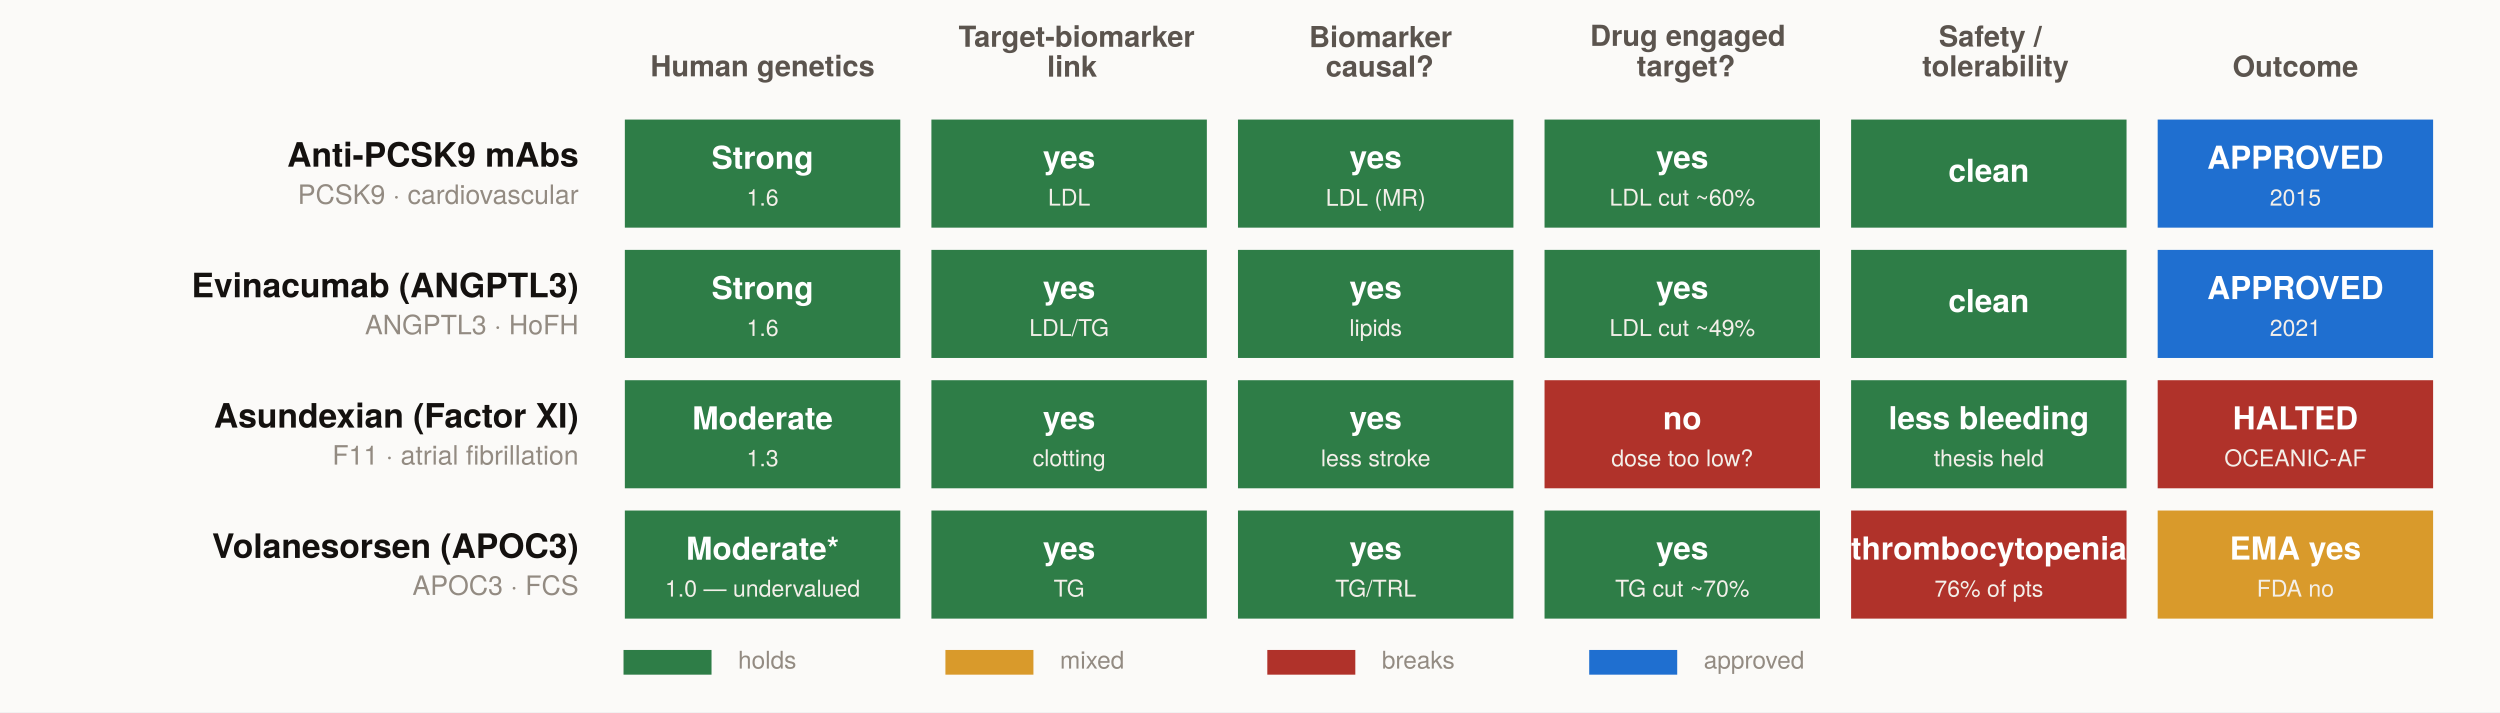
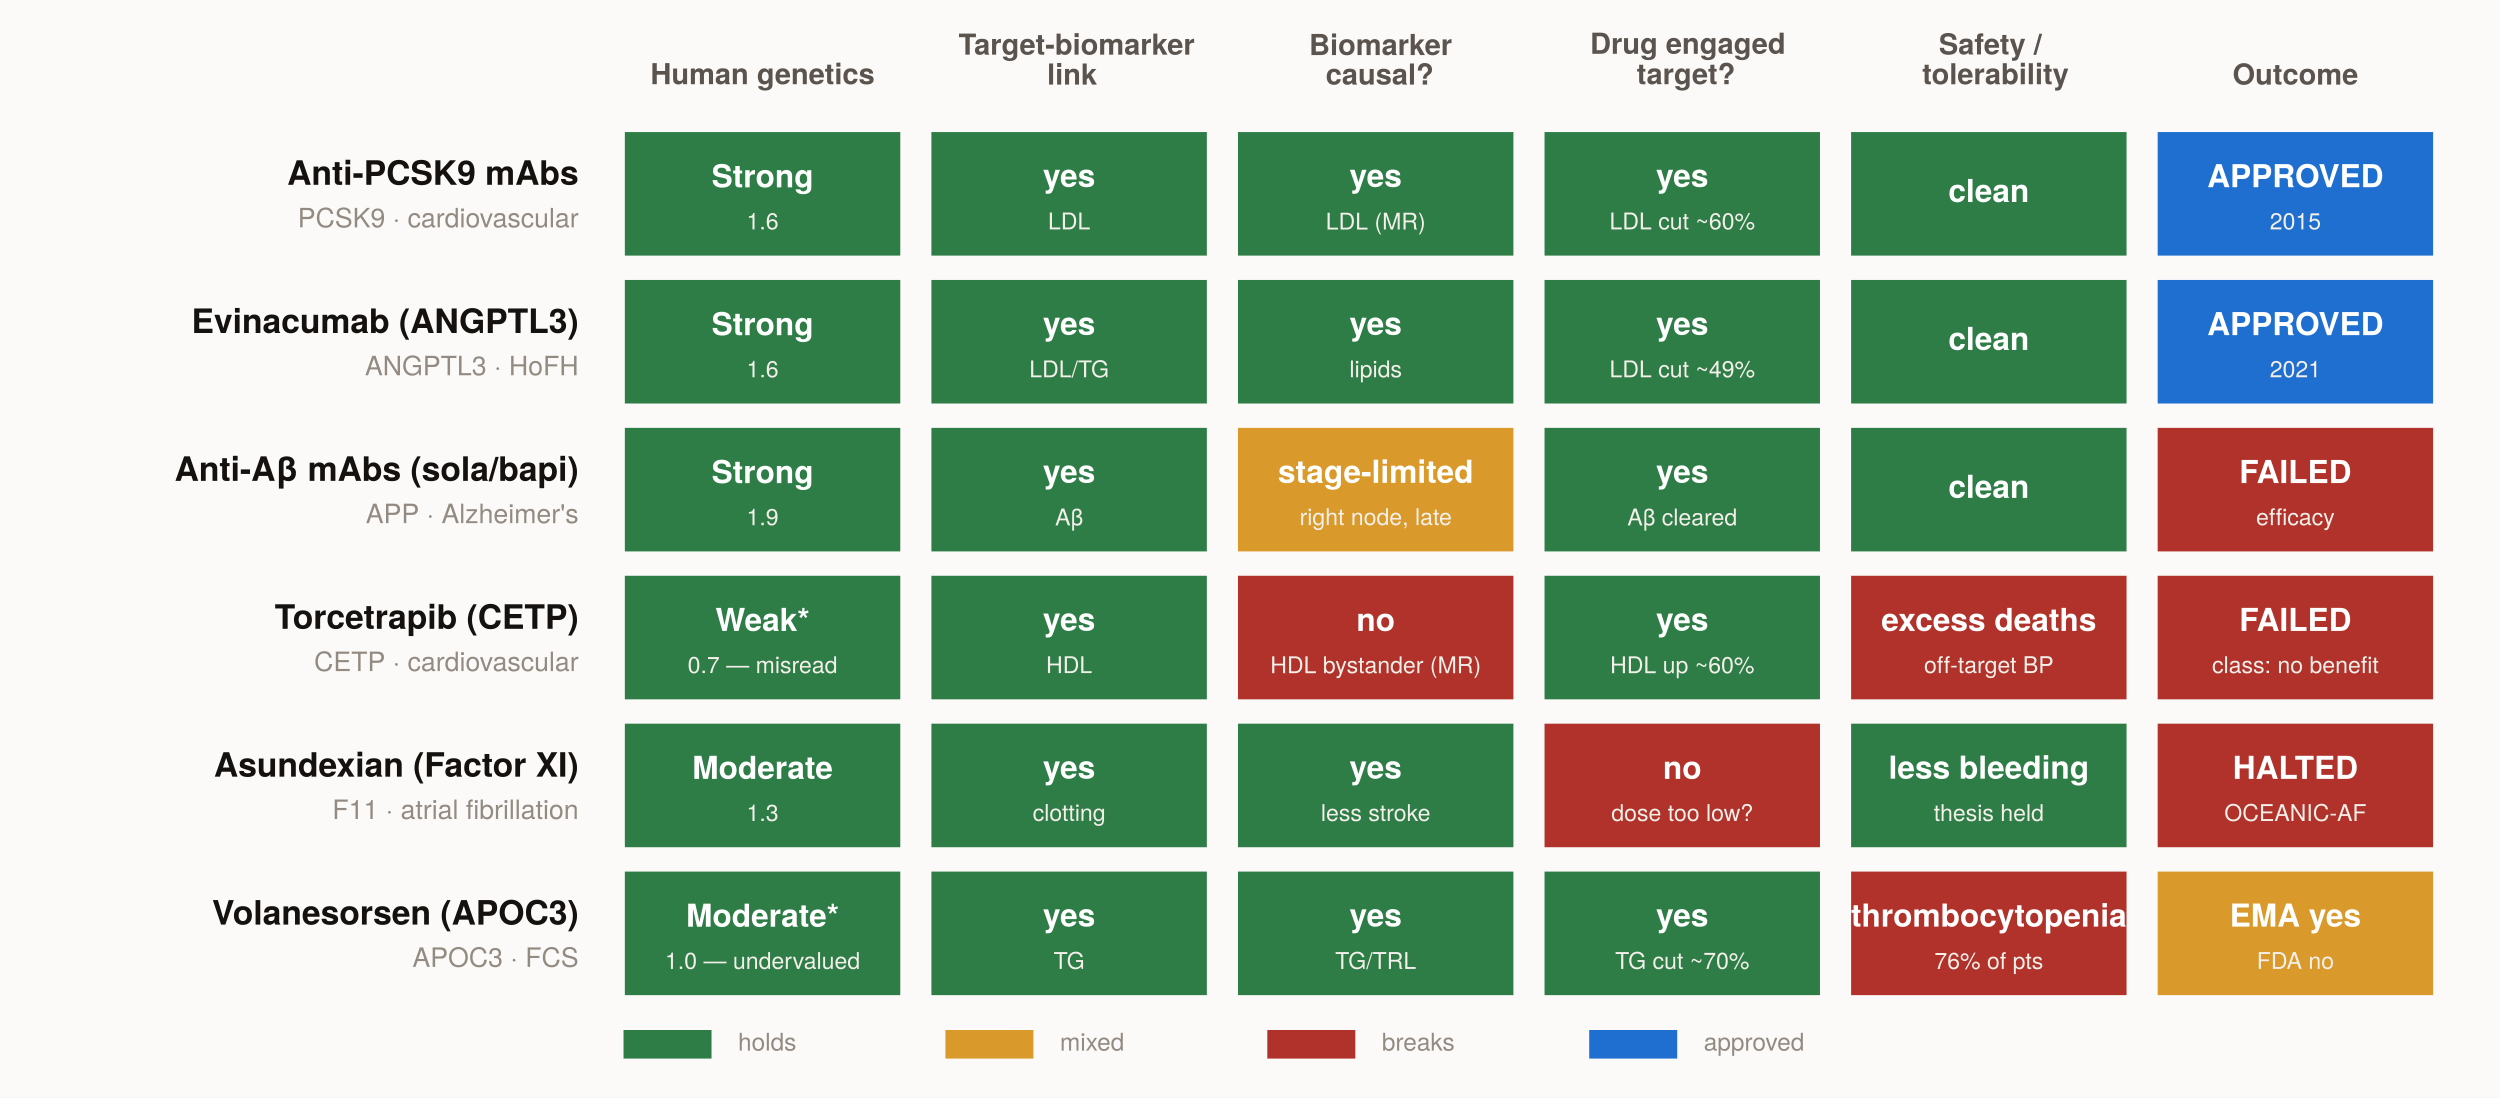
- <svg xmlns="http://www.w3.org/2000/svg" width="758.304pt" height="216pt" viewBox="0 0 758.304 216" version="1.1">
+ <svg xmlns="http://www.w3.org/2000/svg" width="758.304pt" height="332.928pt" viewBox="0 0 758.304 332.928" version="1.1">
  <defs>
    <style type="text/css">*{stroke-linejoin: round; stroke-linecap: butt}</style>
  </defs>
  <g id="figure_1">
    <g id="patch_1">
-       <path d="M 0 216  L 758.304 216  L 758.304 0  L 0 0  z " style="fill: #fbfaf8" />
+       <path d="M 0 332.928  L 758.304 332.928  L 758.304 0  L 0 0  z " style="fill: #fbfaf8" />
    </g>
    <g id="axes_1">
      <g id="patch_2">
-         <path d="M 188.527 205.242  L 216.423 205.242  L 216.423 196.546  L 188.527 196.546  z " clip-path="url(#p6619fcd675)" style="fill: #2e7d47; stroke: #fbfaf8; stroke-width: 1.2; stroke-linejoin: miter" />
+         <path d="M 188.527 321.69  L 216.423 321.69  L 216.423 311.82  L 188.527 311.82  z " clip-path="url(#p37c29318fe)" style="fill: #2e7d47; stroke: #fbfaf8; stroke-width: 1.2; stroke-linejoin: miter" />
      </g>
      <g id="patch_3">
-         <path d="M 286.164 205.242  L 314.06 205.242  L 314.06 196.546  L 286.164 196.546  z " clip-path="url(#p6619fcd675)" style="fill: #d99a2b; stroke: #fbfaf8; stroke-width: 1.2; stroke-linejoin: miter" />
+         <path d="M 286.164 321.69  L 314.06 321.69  L 314.06 311.82  L 286.164 311.82  z " clip-path="url(#p37c29318fe)" style="fill: #d99a2b; stroke: #fbfaf8; stroke-width: 1.2; stroke-linejoin: miter" />
      </g>
      <g id="patch_4">
-         <path d="M 383.801 205.242  L 411.698 205.242  L 411.698 196.546  L 383.801 196.546  z " clip-path="url(#p6619fcd675)" style="fill: #b0322a; stroke: #fbfaf8; stroke-width: 1.2; stroke-linejoin: miter" />
+         <path d="M 383.801 321.69  L 411.698 321.69  L 411.698 311.82  L 383.801 311.82  z " clip-path="url(#p37c29318fe)" style="fill: #b0322a; stroke: #fbfaf8; stroke-width: 1.2; stroke-linejoin: miter" />
      </g>
      <g id="patch_5">
-         <path d="M 481.439 205.242  L 509.335 205.242  L 509.335 196.546  L 481.439 196.546  z " clip-path="url(#p6619fcd675)" style="fill: #1f6fd0; stroke: #fbfaf8; stroke-width: 1.2; stroke-linejoin: miter" />
+         <path d="M 481.439 321.69  L 509.335 321.69  L 509.335 311.82  L 481.439 311.82  z " clip-path="url(#p37c29318fe)" style="fill: #1f6fd0; stroke: #fbfaf8; stroke-width: 1.2; stroke-linejoin: miter" />
      </g>
      <g id="patch_6">
-         <path d="M 188.527 70.052  L 274.076 70.052  L 274.076 35.266  L 188.527 35.266  z " clip-path="url(#p6619fcd675)" style="fill: #2e7d47; stroke: #fbfaf8; stroke-width: 2; stroke-linejoin: miter" />
+         <path d="M 188.527 78.532  L 274.076 78.532  L 274.076 39.053  L 188.527 39.053  z " clip-path="url(#p37c29318fe)" style="fill: #2e7d47; stroke: #fbfaf8; stroke-width: 2; stroke-linejoin: miter" />
      </g>
      <g id="patch_7">
-         <path d="M 281.515 70.052  L 367.064 70.052  L 367.064 35.266  L 281.515 35.266  z " clip-path="url(#p6619fcd675)" style="fill: #2e7d47; stroke: #fbfaf8; stroke-width: 2; stroke-linejoin: miter" />
+         <path d="M 281.515 78.532  L 367.064 78.532  L 367.064 39.053  L 281.515 39.053  z " clip-path="url(#p37c29318fe)" style="fill: #2e7d47; stroke: #fbfaf8; stroke-width: 2; stroke-linejoin: miter" />
      </g>
      <g id="patch_8">
-         <path d="M 374.503 70.052  L 460.052 70.052  L 460.052 35.266  L 374.503 35.266  z " clip-path="url(#p6619fcd675)" style="fill: #2e7d47; stroke: #fbfaf8; stroke-width: 2; stroke-linejoin: miter" />
+         <path d="M 374.503 78.532  L 460.052 78.532  L 460.052 39.053  L 374.503 39.053  z " clip-path="url(#p37c29318fe)" style="fill: #2e7d47; stroke: #fbfaf8; stroke-width: 2; stroke-linejoin: miter" />
      </g>
      <g id="patch_9">
-         <path d="M 467.491 70.052  L 553.04 70.052  L 553.04 35.266  L 467.491 35.266  z " clip-path="url(#p6619fcd675)" style="fill: #2e7d47; stroke: #fbfaf8; stroke-width: 2; stroke-linejoin: miter" />
+         <path d="M 467.491 78.532  L 553.04 78.532  L 553.04 39.053  L 467.491 39.053  z " clip-path="url(#p37c29318fe)" style="fill: #2e7d47; stroke: #fbfaf8; stroke-width: 2; stroke-linejoin: miter" />
      </g>
      <g id="patch_10">
-         <path d="M 560.479 70.052  L 646.028 70.052  L 646.028 35.266  L 560.479 35.266  z " clip-path="url(#p6619fcd675)" style="fill: #2e7d47; stroke: #fbfaf8; stroke-width: 2; stroke-linejoin: miter" />
+         <path d="M 560.479 78.532  L 646.028 78.532  L 646.028 39.053  L 560.479 39.053  z " clip-path="url(#p37c29318fe)" style="fill: #2e7d47; stroke: #fbfaf8; stroke-width: 2; stroke-linejoin: miter" />
      </g>
      <g id="patch_11">
-         <path d="M 653.467 70.052  L 739.016 70.052  L 739.016 35.266  L 653.467 35.266  z " clip-path="url(#p6619fcd675)" style="fill: #1f6fd0; stroke: #fbfaf8; stroke-width: 2; stroke-linejoin: miter" />
+         <path d="M 653.467 78.532  L 739.016 78.532  L 739.016 39.053  L 653.467 39.053  z " clip-path="url(#p37c29318fe)" style="fill: #1f6fd0; stroke: #fbfaf8; stroke-width: 2; stroke-linejoin: miter" />
      </g>
      <g id="patch_12">
-         <path d="M 188.527 109.581  L 274.076 109.581  L 274.076 74.795  L 188.527 74.795  z " clip-path="url(#p6619fcd675)" style="fill: #2e7d47; stroke: #fbfaf8; stroke-width: 2; stroke-linejoin: miter" />
+         <path d="M 188.527 123.395  L 274.076 123.395  L 274.076 83.916  L 188.527 83.916  z " clip-path="url(#p37c29318fe)" style="fill: #2e7d47; stroke: #fbfaf8; stroke-width: 2; stroke-linejoin: miter" />
      </g>
      <g id="patch_13">
-         <path d="M 281.515 109.581  L 367.064 109.581  L 367.064 74.795  L 281.515 74.795  z " clip-path="url(#p6619fcd675)" style="fill: #2e7d47; stroke: #fbfaf8; stroke-width: 2; stroke-linejoin: miter" />
+         <path d="M 281.515 123.395  L 367.064 123.395  L 367.064 83.916  L 281.515 83.916  z " clip-path="url(#p37c29318fe)" style="fill: #2e7d47; stroke: #fbfaf8; stroke-width: 2; stroke-linejoin: miter" />
      </g>
      <g id="patch_14">
-         <path d="M 374.503 109.581  L 460.052 109.581  L 460.052 74.795  L 374.503 74.795  z " clip-path="url(#p6619fcd675)" style="fill: #2e7d47; stroke: #fbfaf8; stroke-width: 2; stroke-linejoin: miter" />
+         <path d="M 374.503 123.395  L 460.052 123.395  L 460.052 83.916  L 374.503 83.916  z " clip-path="url(#p37c29318fe)" style="fill: #2e7d47; stroke: #fbfaf8; stroke-width: 2; stroke-linejoin: miter" />
      </g>
      <g id="patch_15">
-         <path d="M 467.491 109.581  L 553.04 109.581  L 553.04 74.795  L 467.491 74.795  z " clip-path="url(#p6619fcd675)" style="fill: #2e7d47; stroke: #fbfaf8; stroke-width: 2; stroke-linejoin: miter" />
+         <path d="M 467.491 123.395  L 553.04 123.395  L 553.04 83.916  L 467.491 83.916  z " clip-path="url(#p37c29318fe)" style="fill: #2e7d47; stroke: #fbfaf8; stroke-width: 2; stroke-linejoin: miter" />
      </g>
      <g id="patch_16">
-         <path d="M 560.479 109.581  L 646.028 109.581  L 646.028 74.795  L 560.479 74.795  z " clip-path="url(#p6619fcd675)" style="fill: #2e7d47; stroke: #fbfaf8; stroke-width: 2; stroke-linejoin: miter" />
+         <path d="M 560.479 123.395  L 646.028 123.395  L 646.028 83.916  L 560.479 83.916  z " clip-path="url(#p37c29318fe)" style="fill: #2e7d47; stroke: #fbfaf8; stroke-width: 2; stroke-linejoin: miter" />
      </g>
      <g id="patch_17">
-         <path d="M 653.467 109.581  L 739.016 109.581  L 739.016 74.795  L 653.467 74.795  z " clip-path="url(#p6619fcd675)" style="fill: #1f6fd0; stroke: #fbfaf8; stroke-width: 2; stroke-linejoin: miter" />
+         <path d="M 653.467 123.395  L 739.016 123.395  L 739.016 83.916  L 653.467 83.916  z " clip-path="url(#p37c29318fe)" style="fill: #1f6fd0; stroke: #fbfaf8; stroke-width: 2; stroke-linejoin: miter" />
      </g>
      <g id="patch_18">
-         <path d="M 188.527 149.111  L 274.076 149.111  L 274.076 114.325  L 188.527 114.325  z " clip-path="url(#p6619fcd675)" style="fill: #2e7d47; stroke: #fbfaf8; stroke-width: 2; stroke-linejoin: miter" />
+         <path d="M 188.527 168.259  L 274.076 168.259  L 274.076 128.779  L 188.527 128.779  z " clip-path="url(#p37c29318fe)" style="fill: #2e7d47; stroke: #fbfaf8; stroke-width: 2; stroke-linejoin: miter" />
      </g>
      <g id="patch_19">
-         <path d="M 281.515 149.111  L 367.064 149.111  L 367.064 114.325  L 281.515 114.325  z " clip-path="url(#p6619fcd675)" style="fill: #2e7d47; stroke: #fbfaf8; stroke-width: 2; stroke-linejoin: miter" />
+         <path d="M 281.515 168.259  L 367.064 168.259  L 367.064 128.779  L 281.515 128.779  z " clip-path="url(#p37c29318fe)" style="fill: #2e7d47; stroke: #fbfaf8; stroke-width: 2; stroke-linejoin: miter" />
      </g>
      <g id="patch_20">
-         <path d="M 374.503 149.111  L 460.052 149.111  L 460.052 114.325  L 374.503 114.325  z " clip-path="url(#p6619fcd675)" style="fill: #2e7d47; stroke: #fbfaf8; stroke-width: 2; stroke-linejoin: miter" />
+         <path d="M 374.503 168.259  L 460.052 168.259  L 460.052 128.779  L 374.503 128.779  z " clip-path="url(#p37c29318fe)" style="fill: #d99a2b; stroke: #fbfaf8; stroke-width: 2; stroke-linejoin: miter" />
      </g>
      <g id="patch_21">
-         <path d="M 467.491 149.111  L 553.04 149.111  L 553.04 114.325  L 467.491 114.325  z " clip-path="url(#p6619fcd675)" style="fill: #b0322a; stroke: #fbfaf8; stroke-width: 2; stroke-linejoin: miter" />
+         <path d="M 467.491 168.259  L 553.04 168.259  L 553.04 128.779  L 467.491 128.779  z " clip-path="url(#p37c29318fe)" style="fill: #2e7d47; stroke: #fbfaf8; stroke-width: 2; stroke-linejoin: miter" />
      </g>
      <g id="patch_22">
-         <path d="M 560.479 149.111  L 646.028 149.111  L 646.028 114.325  L 560.479 114.325  z " clip-path="url(#p6619fcd675)" style="fill: #2e7d47; stroke: #fbfaf8; stroke-width: 2; stroke-linejoin: miter" />
+         <path d="M 560.479 168.259  L 646.028 168.259  L 646.028 128.779  L 560.479 128.779  z " clip-path="url(#p37c29318fe)" style="fill: #2e7d47; stroke: #fbfaf8; stroke-width: 2; stroke-linejoin: miter" />
      </g>
      <g id="patch_23">
-         <path d="M 653.467 149.111  L 739.016 149.111  L 739.016 114.325  L 653.467 114.325  z " clip-path="url(#p6619fcd675)" style="fill: #b0322a; stroke: #fbfaf8; stroke-width: 2; stroke-linejoin: miter" />
+         <path d="M 653.467 168.259  L 739.016 168.259  L 739.016 128.779  L 653.467 128.779  z " clip-path="url(#p37c29318fe)" style="fill: #b0322a; stroke: #fbfaf8; stroke-width: 2; stroke-linejoin: miter" />
      </g>
      <g id="patch_24">
-         <path d="M 188.527 188.64  L 274.076 188.64  L 274.076 153.854  L 188.527 153.854  z " clip-path="url(#p6619fcd675)" style="fill: #2e7d47; stroke: #fbfaf8; stroke-width: 2; stroke-linejoin: miter" />
+         <path d="M 188.527 213.122  L 274.076 213.122  L 274.076 173.642  L 188.527 173.642  z " clip-path="url(#p37c29318fe)" style="fill: #2e7d47; stroke: #fbfaf8; stroke-width: 2; stroke-linejoin: miter" />
      </g>
      <g id="patch_25">
-         <path d="M 281.515 188.64  L 367.064 188.64  L 367.064 153.854  L 281.515 153.854  z " clip-path="url(#p6619fcd675)" style="fill: #2e7d47; stroke: #fbfaf8; stroke-width: 2; stroke-linejoin: miter" />
+         <path d="M 281.515 213.122  L 367.064 213.122  L 367.064 173.642  L 281.515 173.642  z " clip-path="url(#p37c29318fe)" style="fill: #2e7d47; stroke: #fbfaf8; stroke-width: 2; stroke-linejoin: miter" />
      </g>
      <g id="patch_26">
-         <path d="M 374.503 188.64  L 460.052 188.64  L 460.052 153.854  L 374.503 153.854  z " clip-path="url(#p6619fcd675)" style="fill: #2e7d47; stroke: #fbfaf8; stroke-width: 2; stroke-linejoin: miter" />
+         <path d="M 374.503 213.122  L 460.052 213.122  L 460.052 173.642  L 374.503 173.642  z " clip-path="url(#p37c29318fe)" style="fill: #b0322a; stroke: #fbfaf8; stroke-width: 2; stroke-linejoin: miter" />
      </g>
      <g id="patch_27">
-         <path d="M 467.491 188.64  L 553.04 188.64  L 553.04 153.854  L 467.491 153.854  z " clip-path="url(#p6619fcd675)" style="fill: #2e7d47; stroke: #fbfaf8; stroke-width: 2; stroke-linejoin: miter" />
+         <path d="M 467.491 213.122  L 553.04 213.122  L 553.04 173.642  L 467.491 173.642  z " clip-path="url(#p37c29318fe)" style="fill: #2e7d47; stroke: #fbfaf8; stroke-width: 2; stroke-linejoin: miter" />
      </g>
      <g id="patch_28">
-         <path d="M 560.479 188.64  L 646.028 188.64  L 646.028 153.854  L 560.479 153.854  z " clip-path="url(#p6619fcd675)" style="fill: #b0322a; stroke: #fbfaf8; stroke-width: 2; stroke-linejoin: miter" />
+         <path d="M 560.479 213.122  L 646.028 213.122  L 646.028 173.642  L 560.479 173.642  z " clip-path="url(#p37c29318fe)" style="fill: #b0322a; stroke: #fbfaf8; stroke-width: 2; stroke-linejoin: miter" />
      </g>
      <g id="patch_29">
-         <path d="M 653.467 188.64  L 739.016 188.64  L 739.016 153.854  L 653.467 153.854  z " clip-path="url(#p6619fcd675)" style="fill: #d99a2b; stroke: #fbfaf8; stroke-width: 2; stroke-linejoin: miter" />
+         <path d="M 653.467 213.122  L 739.016 213.122  L 739.016 173.642  L 653.467 173.642  z " clip-path="url(#p37c29318fe)" style="fill: #b0322a; stroke: #fbfaf8; stroke-width: 2; stroke-linejoin: miter" />
+       </g>
+       <g id="patch_30">
+         <path d="M 188.527 257.985  L 274.076 257.985  L 274.076 218.505  L 188.527 218.505  z " clip-path="url(#p37c29318fe)" style="fill: #2e7d47; stroke: #fbfaf8; stroke-width: 2; stroke-linejoin: miter" />
+       </g>
+       <g id="patch_31">
+         <path d="M 281.515 257.985  L 367.064 257.985  L 367.064 218.505  L 281.515 218.505  z " clip-path="url(#p37c29318fe)" style="fill: #2e7d47; stroke: #fbfaf8; stroke-width: 2; stroke-linejoin: miter" />
+       </g>
+       <g id="patch_32">
+         <path d="M 374.503 257.985  L 460.052 257.985  L 460.052 218.505  L 374.503 218.505  z " clip-path="url(#p37c29318fe)" style="fill: #2e7d47; stroke: #fbfaf8; stroke-width: 2; stroke-linejoin: miter" />
+       </g>
+       <g id="patch_33">
+         <path d="M 467.491 257.985  L 553.04 257.985  L 553.04 218.505  L 467.491 218.505  z " clip-path="url(#p37c29318fe)" style="fill: #b0322a; stroke: #fbfaf8; stroke-width: 2; stroke-linejoin: miter" />
+       </g>
+       <g id="patch_34">
+         <path d="M 560.479 257.985  L 646.028 257.985  L 646.028 218.505  L 560.479 218.505  z " clip-path="url(#p37c29318fe)" style="fill: #2e7d47; stroke: #fbfaf8; stroke-width: 2; stroke-linejoin: miter" />
+       </g>
+       <g id="patch_35">
+         <path d="M 653.467 257.985  L 739.016 257.985  L 739.016 218.505  L 653.467 218.505  z " clip-path="url(#p37c29318fe)" style="fill: #b0322a; stroke: #fbfaf8; stroke-width: 2; stroke-linejoin: miter" />
+       </g>
+       <g id="patch_36">
+         <path d="M 188.527 302.848  L 274.076 302.848  L 274.076 263.368  L 188.527 263.368  z " clip-path="url(#p37c29318fe)" style="fill: #2e7d47; stroke: #fbfaf8; stroke-width: 2; stroke-linejoin: miter" />
+       </g>
+       <g id="patch_37">
+         <path d="M 281.515 302.848  L 367.064 302.848  L 367.064 263.368  L 281.515 263.368  z " clip-path="url(#p37c29318fe)" style="fill: #2e7d47; stroke: #fbfaf8; stroke-width: 2; stroke-linejoin: miter" />
+       </g>
+       <g id="patch_38">
+         <path d="M 374.503 302.848  L 460.052 302.848  L 460.052 263.368  L 374.503 263.368  z " clip-path="url(#p37c29318fe)" style="fill: #2e7d47; stroke: #fbfaf8; stroke-width: 2; stroke-linejoin: miter" />
+       </g>
+       <g id="patch_39">
+         <path d="M 467.491 302.848  L 553.04 302.848  L 553.04 263.368  L 467.491 263.368  z " clip-path="url(#p37c29318fe)" style="fill: #2e7d47; stroke: #fbfaf8; stroke-width: 2; stroke-linejoin: miter" />
+       </g>
+       <g id="patch_40">
+         <path d="M 560.479 302.848  L 646.028 302.848  L 646.028 263.368  L 560.479 263.368  z " clip-path="url(#p37c29318fe)" style="fill: #b0322a; stroke: #fbfaf8; stroke-width: 2; stroke-linejoin: miter" />
+       </g>
+       <g id="patch_41">
+         <path d="M 653.467 302.848  L 739.016 302.848  L 739.016 263.368  L 653.467 263.368  z " clip-path="url(#p37c29318fe)" style="fill: #d99a2b; stroke: #fbfaf8; stroke-width: 2; stroke-linejoin: miter" />
      </g>
      <g id="text_1">
-         <text style="font-weight: 700; font-size: 9.6px; font-family: 'Helvetica Neue'; text-anchor: middle; fill: #ffffff" x="231.301" y="51.211" transform="rotate(-0 231.3011 51.21088)">Strong</text>
+         <text style="font-weight: 700; font-size: 9.6px; font-family: 'Helvetica Neue'; text-anchor: middle; fill: #ffffff" x="231.301" y="56.811" transform="rotate(-0 231.3011 56.81125)">Strong</text>
      </g>
      <g id="text_2">
-         <text style="font-size: 7px; font-family: 'Helvetica Neue'; text-anchor: middle; fill: #f3efe9" x="231.301" y="62.374" transform="rotate(-0 231.3011 62.37432)">1.6</text>
+         <text style="font-size: 7px; font-family: 'Helvetica Neue'; text-anchor: middle; fill: #f3efe9" x="231.301" y="69.575" transform="rotate(-0 231.3011 69.57479)">1.6</text>
      </g>
      <g id="text_3">
-         <text style="font-weight: 700; font-size: 9.6px; font-family: 'Helvetica Neue'; text-anchor: middle; fill: #ffffff" x="324.289" y="51.092" transform="rotate(-0 324.2891 51.09163)">yes</text>
+         <text style="font-weight: 700; font-size: 9.6px; font-family: 'Helvetica Neue'; text-anchor: middle; fill: #ffffff" x="324.289" y="56.692" transform="rotate(-0 324.2891 56.692)">yes</text>
      </g>
      <g id="text_4">
-         <text style="font-size: 7px; font-family: 'Helvetica Neue'; text-anchor: middle; fill: #f3efe9" x="324.289" y="62.374" transform="rotate(-0 324.2891 62.37432)">LDL</text>
+         <text style="font-size: 7px; font-family: 'Helvetica Neue'; text-anchor: middle; fill: #f3efe9" x="324.289" y="69.575" transform="rotate(-0 324.2891 69.57479)">LDL</text>
      </g>
      <g id="text_5">
-         <text style="font-weight: 700; font-size: 9.6px; font-family: 'Helvetica Neue'; text-anchor: middle; fill: #ffffff" x="417.277" y="51.092" transform="rotate(-0 417.2771 51.09163)">yes</text>
+         <text style="font-weight: 700; font-size: 9.6px; font-family: 'Helvetica Neue'; text-anchor: middle; fill: #ffffff" x="417.277" y="56.692" transform="rotate(-0 417.2771 56.692)">yes</text>
      </g>
      <g id="text_6">
-         <text style="font-size: 7px; font-family: 'Helvetica Neue'; text-anchor: middle; fill: #f3efe9" x="417.277" y="62.433" transform="rotate(-0 417.2771 62.43338)">LDL (MR)</text>
+         <text style="font-size: 7px; font-family: 'Helvetica Neue'; text-anchor: middle; fill: #f3efe9" x="417.277" y="69.634" transform="rotate(-0 417.2771 69.63385)">LDL (MR)</text>
      </g>
      <g id="text_7">
-         <text style="font-weight: 700; font-size: 9.6px; font-family: 'Helvetica Neue'; text-anchor: middle; fill: #ffffff" x="510.265" y="51.092" transform="rotate(-0 510.2651 51.09163)">yes</text>
+         <text style="font-weight: 700; font-size: 9.6px; font-family: 'Helvetica Neue'; text-anchor: middle; fill: #ffffff" x="510.265" y="56.692" transform="rotate(-0 510.2651 56.692)">yes</text>
      </g>
      <g id="text_8">
-         <text style="font-size: 7px; font-family: 'Helvetica Neue'; text-anchor: middle; fill: #f3efe9" x="510.265" y="62.374" transform="rotate(-0 510.2651 62.37432)">LDL cut ~60%</text>
+         <text style="font-size: 7px; font-family: 'Helvetica Neue'; text-anchor: middle; fill: #f3efe9" x="510.265" y="69.575" transform="rotate(-0 510.2651 69.57479)">LDL cut ~60%</text>
      </g>
      <g id="text_9">
-         <text style="font-weight: 700; font-size: 9.6px; font-family: 'Helvetica Neue'; text-anchor: middle; fill: #ffffff" x="603.253" y="55.141" transform="rotate(-0 603.2531 55.14057)">clean</text>
+         <text style="font-weight: 700; font-size: 9.6px; font-family: 'Helvetica Neue'; text-anchor: middle; fill: #ffffff" x="603.253" y="61.274" transform="rotate(-0 603.2531 61.27431)">clean</text>
      </g>
      <g id="text_10">
-         <text style="font-weight: 700; font-size: 9.6px; font-family: 'Helvetica Neue'; text-anchor: middle; fill: #ffffff" x="696.241" y="51.188" transform="rotate(-0 696.2411 51.18763)">APPROVED</text>
+         <text style="font-weight: 700; font-size: 9.6px; font-family: 'Helvetica Neue'; text-anchor: middle; fill: #ffffff" x="696.241" y="56.788" transform="rotate(-0 696.2411 56.788)">APPROVED</text>
      </g>
      <g id="text_11">
-         <text style="font-size: 7px; font-family: 'Helvetica Neue'; text-anchor: middle; fill: #f3efe9" x="696.241" y="62.374" transform="rotate(-0 696.2411 62.37432)">2015</text>
+         <text style="font-size: 7px; font-family: 'Helvetica Neue'; text-anchor: middle; fill: #f3efe9" x="696.241" y="69.575" transform="rotate(-0 696.2411 69.57479)">2015</text>
      </g>
      <g id="text_12">
-         <text style="font-weight: 700; font-size: 10.2px; font-family: 'Helvetica Neue'; text-anchor: end; fill: #14110f" x="175.508" y="50.552" transform="rotate(-0 175.5083 50.55215)">Anti-PCSK9 mAbs</text>
+         <text style="font-weight: 700; font-size: 10.2px; font-family: 'Helvetica Neue'; text-anchor: end; fill: #14110f" x="175.508" y="56.046" transform="rotate(-0 175.5083 56.04585)">Anti-PCSK9 mAbs</text>
      </g>
      <g id="text_13">
-         <text style="font-size: 8.1px; font-family: 'Helvetica Neue'; text-anchor: end; fill: #938b82" x="175.508" y="61.868" transform="rotate(-0 175.5083 61.86809)">PCSK9 · cardiovascular</text>
+         <text style="font-size: 8.1px; font-family: 'Helvetica Neue'; text-anchor: end; fill: #938b82" x="175.508" y="68.962" transform="rotate(-0 175.5083 68.9619)">PCSK9 · cardiovascular</text>
      </g>
      <g id="text_14">
-         <text style="font-weight: 700; font-size: 9.6px; font-family: 'Helvetica Neue'; text-anchor: middle; fill: #ffffff" x="231.301" y="90.74" transform="rotate(-0 231.3011 90.74029)">Strong</text>
+         <text style="font-weight: 700; font-size: 9.6px; font-family: 'Helvetica Neue'; text-anchor: middle; fill: #ffffff" x="231.301" y="101.674" transform="rotate(-0 231.3011 101.6744)">Strong</text>
      </g>
      <g id="text_15">
-         <text style="font-size: 7px; font-family: 'Helvetica Neue'; text-anchor: middle; fill: #f3efe9" x="231.301" y="101.904" transform="rotate(-0 231.3011 101.9037)">1.6</text>
+         <text style="font-size: 7px; font-family: 'Helvetica Neue'; text-anchor: middle; fill: #f3efe9" x="231.301" y="114.438" transform="rotate(-0 231.3011 114.4379)">1.6</text>
      </g>
      <g id="text_16">
-         <text style="font-weight: 700; font-size: 9.6px; font-family: 'Helvetica Neue'; text-anchor: middle; fill: #ffffff" x="324.289" y="90.621" transform="rotate(-0 324.2891 90.62104)">yes</text>
+         <text style="font-weight: 700; font-size: 9.6px; font-family: 'Helvetica Neue'; text-anchor: middle; fill: #ffffff" x="324.289" y="101.555" transform="rotate(-0 324.2891 101.5551)">yes</text>
      </g>
      <g id="text_17">
-         <text style="font-size: 7px; font-family: 'Helvetica Neue'; text-anchor: middle; fill: #f3efe9" x="324.289" y="101.904" transform="rotate(-0 324.2891 101.9037)">LDL/TG</text>
+         <text style="font-size: 7px; font-family: 'Helvetica Neue'; text-anchor: middle; fill: #f3efe9" x="324.289" y="114.438" transform="rotate(-0 324.2891 114.4379)">LDL/TG</text>
      </g>
      <g id="text_18">
-         <text style="font-weight: 700; font-size: 9.6px; font-family: 'Helvetica Neue'; text-anchor: middle; fill: #ffffff" x="417.277" y="90.621" transform="rotate(-0 417.2771 90.62104)">yes</text>
+         <text style="font-weight: 700; font-size: 9.6px; font-family: 'Helvetica Neue'; text-anchor: middle; fill: #ffffff" x="417.277" y="101.555" transform="rotate(-0 417.2771 101.5551)">yes</text>
      </g>
      <g id="text_19">
-         <text style="font-size: 7px; font-family: 'Helvetica Neue'; text-anchor: middle; fill: #f3efe9" x="417.277" y="101.904" transform="rotate(-0 417.2771 101.9037)">lipids</text>
+         <text style="font-size: 7px; font-family: 'Helvetica Neue'; text-anchor: middle; fill: #f3efe9" x="417.277" y="114.438" transform="rotate(-0 417.2771 114.4379)">lipids</text>
      </g>
      <g id="text_20">
-         <text style="font-weight: 700; font-size: 9.6px; font-family: 'Helvetica Neue'; text-anchor: middle; fill: #ffffff" x="510.265" y="90.621" transform="rotate(-0 510.2651 90.62104)">yes</text>
+         <text style="font-weight: 700; font-size: 9.6px; font-family: 'Helvetica Neue'; text-anchor: middle; fill: #ffffff" x="510.265" y="101.555" transform="rotate(-0 510.2651 101.5551)">yes</text>
      </g>
      <g id="text_21">
-         <text style="font-size: 7px; font-family: 'Helvetica Neue'; text-anchor: middle; fill: #f3efe9" x="510.265" y="101.904" transform="rotate(-0 510.2651 101.9037)">LDL cut ~49%</text>
+         <text style="font-size: 7px; font-family: 'Helvetica Neue'; text-anchor: middle; fill: #f3efe9" x="510.265" y="114.438" transform="rotate(-0 510.2651 114.4379)">LDL cut ~49%</text>
      </g>
      <g id="text_22">
-         <text style="font-weight: 700; font-size: 9.6px; font-family: 'Helvetica Neue'; text-anchor: middle; fill: #ffffff" x="603.253" y="94.67" transform="rotate(-0 603.2531 94.66998)">clean</text>
+         <text style="font-weight: 700; font-size: 9.6px; font-family: 'Helvetica Neue'; text-anchor: middle; fill: #ffffff" x="603.253" y="106.137" transform="rotate(-0 603.2531 106.1374)">clean</text>
      </g>
      <g id="text_23">
-         <text style="font-weight: 700; font-size: 9.6px; font-family: 'Helvetica Neue'; text-anchor: middle; fill: #ffffff" x="696.241" y="90.717" transform="rotate(-0 696.2411 90.71704)">APPROVED</text>
+         <text style="font-weight: 700; font-size: 9.6px; font-family: 'Helvetica Neue'; text-anchor: middle; fill: #ffffff" x="696.241" y="101.651" transform="rotate(-0 696.2411 101.6511)">APPROVED</text>
      </g>
      <g id="text_24">
-         <text style="font-size: 7px; font-family: 'Helvetica Neue'; text-anchor: middle; fill: #f3efe9" x="696.241" y="101.904" transform="rotate(-0 696.2411 101.9037)">2021</text>
+         <text style="font-size: 7px; font-family: 'Helvetica Neue'; text-anchor: middle; fill: #f3efe9" x="696.241" y="114.438" transform="rotate(-0 696.2411 114.4379)">2021</text>
      </g>
      <g id="text_25">
-         <text style="font-weight: 700; font-size: 10.2px; font-family: 'Helvetica Neue'; text-anchor: end; fill: #14110f" x="175.508" y="90.168" transform="rotate(-0 175.5083 90.16763)">Evinacumab (ANGPTL3)</text>
+         <text style="font-weight: 700; font-size: 10.2px; font-family: 'Helvetica Neue'; text-anchor: end; fill: #14110f" x="175.508" y="100.995" transform="rotate(-0 175.5083 100.995)">Evinacumab (ANGPTL3)</text>
      </g>
      <g id="text_26">
-         <text style="font-size: 8.1px; font-family: 'Helvetica Neue'; text-anchor: end; fill: #938b82" x="175.508" y="101.398" transform="rotate(-0 175.5083 101.3975)">ANGPTL3 · HoFH</text>
+         <text style="font-size: 8.1px; font-family: 'Helvetica Neue'; text-anchor: end; fill: #938b82" x="175.508" y="113.825" transform="rotate(-0 175.5083 113.825)">ANGPTL3 · HoFH</text>
      </g>
      <g id="text_27">
-         <text style="font-weight: 700; font-size: 9.6px; font-family: 'Helvetica Neue'; text-anchor: middle; fill: #ffffff" x="231.301" y="130.246" transform="rotate(-0 231.3011 130.2465)">Moderate</text>
+         <text style="font-weight: 700; font-size: 9.6px; font-family: 'Helvetica Neue'; text-anchor: middle; fill: #ffffff" x="231.301" y="146.537" transform="rotate(-0 231.3011 146.5375)">Strong</text>
      </g>
      <g id="text_28">
-         <text style="font-size: 7px; font-family: 'Helvetica Neue'; text-anchor: middle; fill: #f3efe9" x="231.301" y="141.433" transform="rotate(-0 231.3011 141.4331)">1.3</text>
+         <text style="font-size: 7px; font-family: 'Helvetica Neue'; text-anchor: middle; fill: #f3efe9" x="231.301" y="159.301" transform="rotate(-0 231.3011 159.301)">1.9</text>
      </g>
      <g id="text_29">
-         <text style="font-weight: 700; font-size: 9.6px; font-family: 'Helvetica Neue'; text-anchor: middle; fill: #ffffff" x="324.289" y="130.15" transform="rotate(-0 324.2891 130.1505)">yes</text>
+         <text style="font-weight: 700; font-size: 9.6px; font-family: 'Helvetica Neue'; text-anchor: middle; fill: #ffffff" x="324.289" y="146.418" transform="rotate(-0 324.2891 146.4182)">yes</text>
      </g>
      <g id="text_30">
-         <text style="font-size: 7px; font-family: 'Helvetica Neue'; text-anchor: middle; fill: #f3efe9" x="324.289" y="141.391" transform="rotate(-0 324.2891 141.391)">clotting</text>
+         <text style="font-size: 7px; font-family: 'Helvetica Neue'; text-anchor: middle; fill: #f3efe9" x="324.289" y="159.357" transform="rotate(-0 324.2891 159.3568)">Aβ</text>
      </g>
      <g id="text_31">
-         <text style="font-weight: 700; font-size: 9.6px; font-family: 'Helvetica Neue'; text-anchor: middle; fill: #ffffff" x="417.277" y="130.15" transform="rotate(-0 417.2771 130.1505)">yes</text>
+         <text style="font-weight: 700; font-size: 9.6px; font-family: 'Helvetica Neue'; text-anchor: middle; fill: #ffffff" x="417.277" y="146.456" transform="rotate(-0 417.2771 146.4565)">stage-limited</text>
      </g>
      <g id="text_32">
-         <text style="font-size: 7px; font-family: 'Helvetica Neue'; text-anchor: middle; fill: #f3efe9" x="417.277" y="141.433" transform="rotate(-0 417.2771 141.4331)">less stroke</text>
+         <text style="font-size: 7px; font-family: 'Helvetica Neue'; text-anchor: middle; fill: #f3efe9" x="417.277" y="159.259" transform="rotate(-0 417.2771 159.2589)">right node, late</text>
      </g>
      <g id="text_33">
-         <text style="font-weight: 700; font-size: 9.6px; font-family: 'Helvetica Neue'; text-anchor: middle; fill: #ffffff" x="510.265" y="130.246" transform="rotate(-0 510.2651 130.2465)">no</text>
+         <text style="font-weight: 700; font-size: 9.6px; font-family: 'Helvetica Neue'; text-anchor: middle; fill: #ffffff" x="510.265" y="146.418" transform="rotate(-0 510.2651 146.4182)">yes</text>
      </g>
      <g id="text_34">
-         <text style="font-size: 7px; font-family: 'Helvetica Neue'; text-anchor: middle; fill: #f3efe9" x="510.265" y="141.433" transform="rotate(-0 510.2651 141.4331)">dose too low?</text>
+         <text style="font-size: 7px; font-family: 'Helvetica Neue'; text-anchor: middle; fill: #f3efe9" x="510.265" y="159.357" transform="rotate(-0 510.2651 159.3568)">Aβ cleared</text>
      </g>
      <g id="text_35">
-         <text style="font-weight: 700; font-size: 9.6px; font-family: 'Helvetica Neue'; text-anchor: middle; fill: #ffffff" x="603.253" y="130.189" transform="rotate(-0 603.2531 130.1887)">less bleeding</text>
+         <text style="font-weight: 700; font-size: 9.6px; font-family: 'Helvetica Neue'; text-anchor: middle; fill: #ffffff" x="603.253" y="151.001" transform="rotate(-0 603.2531 151.0005)">clean</text>
      </g>
      <g id="text_36">
-         <text style="font-size: 7px; font-family: 'Helvetica Neue'; text-anchor: middle; fill: #f3efe9" x="603.253" y="141.433" transform="rotate(-0 603.2531 141.4331)">thesis held</text>
+         <text style="font-weight: 700; font-size: 9.6px; font-family: 'Helvetica Neue'; text-anchor: middle; fill: #ffffff" x="696.241" y="146.514" transform="rotate(-0 696.2411 146.5142)">FAILED</text>
      </g>
      <g id="text_37">
-         <text style="font-weight: 700; font-size: 9.6px; font-family: 'Helvetica Neue'; text-anchor: middle; fill: #ffffff" x="696.241" y="130.246" transform="rotate(-0 696.2411 130.2465)">HALTED</text>
+         <text style="font-size: 7px; font-family: 'Helvetica Neue'; text-anchor: middle; fill: #f3efe9" x="696.241" y="159.294" transform="rotate(-0 696.2411 159.2939)">efficacy</text>
      </g>
      <g id="text_38">
-         <text style="font-size: 7px; font-family: 'Helvetica Neue'; text-anchor: middle; fill: #f3efe9" x="696.241" y="141.433" transform="rotate(-0 696.2411 141.4331)">OCEANIC-AF</text>
+         <text style="font-weight: 700; font-size: 10.2px; font-family: 'Helvetica Neue'; text-anchor: end; fill: #14110f" x="175.508" y="145.853" transform="rotate(-0 175.5083 145.8533)">Anti-Aβ mAbs (sola/bapi)</text>
      </g>
      <g id="text_39">
-         <text style="font-weight: 700; font-size: 10.2px; font-family: 'Helvetica Neue'; text-anchor: end; fill: #14110f" x="175.508" y="129.697" transform="rotate(-0 175.5083 129.697)">Asundexian (Factor XI)</text>
+         <text style="font-size: 8.1px; font-family: 'Helvetica Neue'; text-anchor: end; fill: #938b82" x="175.508" y="158.688" transform="rotate(-0 175.5083 158.6881)">APP · Alzheimer's</text>
      </g>
      <g id="text_40">
-         <text style="font-size: 8.1px; font-family: 'Helvetica Neue'; text-anchor: end; fill: #938b82" x="175.508" y="140.927" transform="rotate(-0 175.5083 140.9269)">F11 · atrial fibrillation</text>
+         <text style="font-weight: 700; font-size: 9.6px; font-family: 'Helvetica Neue'; text-anchor: middle; fill: #ffffff" x="231.301" y="191.377" transform="rotate(-0 231.3011 191.3773)">Weak*</text>
      </g>
      <g id="text_41">
-         <text style="font-weight: 700; font-size: 9.6px; font-family: 'Helvetica Neue'; text-anchor: middle; fill: #ffffff" x="231.301" y="169.776" transform="rotate(-0 231.3011 169.7759)">Moderate*</text>
+         <text style="font-size: 7px; font-family: 'Helvetica Neue'; text-anchor: middle; fill: #f3efe9" x="231.301" y="204.164" transform="rotate(-0 231.3011 204.1641)">0.7 — misread</text>
      </g>
      <g id="text_42">
-         <text style="font-size: 7px; font-family: 'Helvetica Neue'; text-anchor: middle; fill: #f3efe9" x="231.301" y="180.963" transform="rotate(-0 231.3011 180.9626)">1.0 — undervalued</text>
+         <text style="font-weight: 700; font-size: 9.6px; font-family: 'Helvetica Neue'; text-anchor: middle; fill: #ffffff" x="324.289" y="191.281" transform="rotate(-0 324.2891 191.2813)">yes</text>
      </g>
      <g id="text_43">
-         <text style="font-weight: 700; font-size: 9.6px; font-family: 'Helvetica Neue'; text-anchor: middle; fill: #ffffff" x="324.289" y="169.68" transform="rotate(-0 324.2891 169.6799)">yes</text>
+         <text style="font-size: 7px; font-family: 'Helvetica Neue'; text-anchor: middle; fill: #f3efe9" x="324.289" y="204.164" transform="rotate(-0 324.2891 204.1641)">HDL</text>
      </g>
      <g id="text_44">
-         <text style="font-size: 7px; font-family: 'Helvetica Neue'; text-anchor: middle; fill: #f3efe9" x="324.289" y="180.963" transform="rotate(-0 324.2891 180.9626)">TG</text>
+         <text style="font-weight: 700; font-size: 9.6px; font-family: 'Helvetica Neue'; text-anchor: middle; fill: #ffffff" x="417.277" y="191.377" transform="rotate(-0 417.2771 191.3773)">no</text>
      </g>
      <g id="text_45">
-         <text style="font-weight: 700; font-size: 9.6px; font-family: 'Helvetica Neue'; text-anchor: middle; fill: #ffffff" x="417.277" y="169.68" transform="rotate(-0 417.2771 169.6799)">yes</text>
+         <text style="font-size: 7px; font-family: 'Helvetica Neue'; text-anchor: middle; fill: #f3efe9" x="417.277" y="204.188" transform="rotate(-0 417.2771 204.1882)">HDL bystander (MR)</text>
      </g>
      <g id="text_46">
-         <text style="font-size: 7px; font-family: 'Helvetica Neue'; text-anchor: middle; fill: #f3efe9" x="417.277" y="180.963" transform="rotate(-0 417.2771 180.9626)">TG/TRL</text>
+         <text style="font-weight: 700; font-size: 9.6px; font-family: 'Helvetica Neue'; text-anchor: middle; fill: #ffffff" x="510.265" y="191.281" transform="rotate(-0 510.2651 191.2813)">yes</text>
      </g>
      <g id="text_47">
-         <text style="font-weight: 700; font-size: 9.6px; font-family: 'Helvetica Neue'; text-anchor: middle; fill: #ffffff" x="510.265" y="169.68" transform="rotate(-0 510.2651 169.6799)">yes</text>
+         <text style="font-size: 7px; font-family: 'Helvetica Neue'; text-anchor: middle; fill: #f3efe9" x="510.265" y="204.192" transform="rotate(-0 510.2651 204.192)">HDL up ~60%</text>
      </g>
      <g id="text_48">
-         <text style="font-size: 7px; font-family: 'Helvetica Neue'; text-anchor: middle; fill: #f3efe9" x="510.265" y="180.963" transform="rotate(-0 510.2651 180.9626)">TG cut ~70%</text>
+         <text style="font-weight: 700; font-size: 9.6px; font-family: 'Helvetica Neue'; text-anchor: middle; fill: #ffffff" x="603.253" y="191.377" transform="rotate(-0 603.2531 191.3773)">excess deaths</text>
      </g>
      <g id="text_49">
-         <text style="font-weight: 700; font-size: 9.6px; font-family: 'Helvetica Neue'; text-anchor: middle; fill: #ffffff" x="603.253" y="169.728" transform="rotate(-0 603.2531 169.7279)">thrombocytopenia</text>
+         <text style="font-size: 7px; font-family: 'Helvetica Neue'; text-anchor: middle; fill: #f3efe9" x="603.253" y="204.15" transform="rotate(-0 603.2531 204.1499)">off-target BP</text>
      </g>
      <g id="text_50">
-         <text style="font-size: 7px; font-family: 'Helvetica Neue'; text-anchor: middle; fill: #f3efe9" x="603.253" y="180.99" transform="rotate(-0 603.2531 180.9904)">76% of pts</text>
+         <text style="font-weight: 700; font-size: 9.6px; font-family: 'Helvetica Neue'; text-anchor: middle; fill: #ffffff" x="696.241" y="191.377" transform="rotate(-0 696.2411 191.3773)">FAILED</text>
      </g>
      <g id="text_51">
-         <text style="font-weight: 700; font-size: 9.6px; font-family: 'Helvetica Neue'; text-anchor: middle; fill: #ffffff" x="696.241" y="169.728" transform="rotate(-0 696.2411 169.7279)">EMA yes</text>
+         <text style="font-size: 7px; font-family: 'Helvetica Neue'; text-anchor: middle; fill: #f3efe9" x="696.241" y="204.164" transform="rotate(-0 696.2411 204.1641)">class: no benefit</text>
      </g>
      <g id="text_52">
-         <text style="font-size: 7px; font-family: 'Helvetica Neue'; text-anchor: middle; fill: #f3efe9" x="696.241" y="180.963" transform="rotate(-0 696.2411 180.9626)">FDA no</text>
+         <text style="font-weight: 700; font-size: 10.2px; font-family: 'Helvetica Neue'; text-anchor: end; fill: #14110f" x="175.508" y="190.721" transform="rotate(-0 175.5083 190.7212)">Torcetrapib (CETP)</text>
      </g>
      <g id="text_53">
-         <text style="font-weight: 700; font-size: 10.2px; font-family: 'Helvetica Neue'; text-anchor: end; fill: #14110f" x="175.508" y="169.226" transform="rotate(-0 175.5083 169.2265)">Volanesorsen (APOC3)</text>
+         <text style="font-size: 8.1px; font-family: 'Helvetica Neue'; text-anchor: end; fill: #938b82" x="175.508" y="203.551" transform="rotate(-0 175.5083 203.5512)">CETP · cardiovascular</text>
      </g>
      <g id="text_54">
-         <text style="font-size: 8.1px; font-family: 'Helvetica Neue'; text-anchor: end; fill: #938b82" x="175.508" y="180.456" transform="rotate(-0 175.5083 180.4563)">APOC3 · FCS</text>
+         <text style="font-weight: 700; font-size: 9.6px; font-family: 'Helvetica Neue'; text-anchor: middle; fill: #ffffff" x="231.301" y="236.24" transform="rotate(-0 231.3011 236.2404)">Moderate</text>
      </g>
      <g id="text_55">
-         <text style="font-weight: 700; font-size: 8.8px; font-family: 'Helvetica Neue'; text-anchor: middle; fill: #5b544e" x="231.301" y="23.148" transform="rotate(-0 231.3011 23.14849)">Human genetics</text>
+         <text style="font-size: 7px; font-family: 'Helvetica Neue'; text-anchor: middle; fill: #f3efe9" x="231.301" y="249.027" transform="rotate(-0 231.3011 249.0272)">1.3</text>
      </g>
      <g id="text_56">
-         <text style="font-weight: 700; font-size: 8.8px; font-family: 'Helvetica Neue'; fill: #5b544e" transform="translate(290.7542 14.1883)">Target-biomarker</text>
-         <text style="font-weight: 700; font-size: 8.8px; font-family: 'Helvetica Neue'; fill: #5b544e" transform="translate(317.6052 23.25436)">link</text>
+         <text style="font-weight: 700; font-size: 9.6px; font-family: 'Helvetica Neue'; text-anchor: middle; fill: #ffffff" x="324.289" y="236.144" transform="rotate(-0 324.2891 236.1444)">yes</text>
      </g>
      <g id="text_57">
-         <text style="font-weight: 700; font-size: 8.8px; font-family: 'Helvetica Neue'; fill: #5b544e" transform="translate(397.0673 14.29417)">Biomarker</text>
-         <text style="font-weight: 700; font-size: 8.8px; font-family: 'Helvetica Neue'; fill: #5b544e" transform="translate(402.1191 23.25436)">causal?</text>
+         <text style="font-size: 7px; font-family: 'Helvetica Neue'; text-anchor: middle; fill: #f3efe9" x="324.289" y="248.985" transform="rotate(-0 324.2891 248.9851)">clotting</text>
      </g>
      <g id="text_58">
-         <text style="font-weight: 700; font-size: 8.8px; font-family: 'Helvetica Neue'; fill: #5b544e" transform="translate(482.3113 13.91165)">Drug engaged</text>
-         <text style="font-weight: 700; font-size: 8.8px; font-family: 'Helvetica Neue'; fill: #5b544e" transform="translate(496.4511 23.14849)">target?</text>
+         <text style="font-weight: 700; font-size: 9.6px; font-family: 'Helvetica Neue'; text-anchor: middle; fill: #ffffff" x="417.277" y="236.144" transform="rotate(-0 417.2771 236.1444)">yes</text>
      </g>
      <g id="text_59">
-         <text style="font-weight: 700; font-size: 8.8px; font-family: 'Helvetica Neue'; fill: #5b544e" transform="translate(588.0999 14.11817)">Safety /</text>
-         <text style="font-weight: 700; font-size: 8.8px; font-family: 'Helvetica Neue'; fill: #5b544e" transform="translate(583.0475 23.16636)">tolerability</text>
+         <text style="font-size: 7px; font-family: 'Helvetica Neue'; text-anchor: middle; fill: #f3efe9" x="417.277" y="249.027" transform="rotate(-0 417.2771 249.0272)">less stroke</text>
      </g>
      <g id="text_60">
-         <text style="font-weight: 700; font-size: 8.8px; font-family: 'Helvetica Neue'; text-anchor: middle; fill: #5b544e" x="696.241" y="23.254" transform="rotate(-0 696.2411 23.25436)">Outcome</text>
+         <text style="font-weight: 700; font-size: 9.6px; font-family: 'Helvetica Neue'; text-anchor: middle; fill: #ffffff" x="510.265" y="236.24" transform="rotate(-0 510.2651 236.2404)">no</text>
      </g>
      <g id="text_61">
-         <text style="font-size: 7.4px; font-family: 'Helvetica Neue'; text-anchor: start; fill: #938b82" x="223.862" y="202.807" transform="rotate(-0 223.862 202.8071)">holds</text>
+         <text style="font-size: 7px; font-family: 'Helvetica Neue'; text-anchor: middle; fill: #f3efe9" x="510.265" y="249.027" transform="rotate(-0 510.2651 249.0272)">dose too low?</text>
      </g>
      <g id="text_62">
-         <text style="font-size: 7.4px; font-family: 'Helvetica Neue'; text-anchor: start; fill: #938b82" x="321.499" y="202.807" transform="rotate(-0 321.4994 202.8071)">mixed</text>
+         <text style="font-weight: 700; font-size: 9.6px; font-family: 'Helvetica Neue'; text-anchor: middle; fill: #ffffff" x="603.253" y="236.183" transform="rotate(-0 603.2531 236.1826)">less bleeding</text>
      </g>
      <g id="text_63">
-         <text style="font-size: 7.4px; font-family: 'Helvetica Neue'; text-anchor: start; fill: #938b82" x="419.137" y="202.807" transform="rotate(-0 419.1368 202.8071)">breaks</text>
+         <text style="font-size: 7px; font-family: 'Helvetica Neue'; text-anchor: middle; fill: #f3efe9" x="603.253" y="249.027" transform="rotate(-0 603.2531 249.0272)">thesis held</text>
      </g>
      <g id="text_64">
-         <text style="font-size: 7.4px; font-family: 'Helvetica Neue'; text-anchor: start; fill: #938b82" x="516.774" y="202.807" transform="rotate(-0 516.7742 202.8071)">approved</text>
+         <text style="font-weight: 700; font-size: 9.6px; font-family: 'Helvetica Neue'; text-anchor: middle; fill: #ffffff" x="696.241" y="236.24" transform="rotate(-0 696.2411 236.2404)">HALTED</text>
+       </g>
+       <g id="text_65">
+         <text style="font-size: 7px; font-family: 'Helvetica Neue'; text-anchor: middle; fill: #f3efe9" x="696.241" y="249.027" transform="rotate(-0 696.2411 249.0272)">OCEANIC-AF</text>
+       </g>
+       <g id="text_66">
+         <text style="font-weight: 700; font-size: 10.2px; font-family: 'Helvetica Neue'; text-anchor: end; fill: #14110f" x="175.508" y="235.584" transform="rotate(-0 175.5083 235.5843)">Asundexian (Factor XI)</text>
+       </g>
+       <g id="text_67">
+         <text style="font-size: 8.1px; font-family: 'Helvetica Neue'; text-anchor: end; fill: #938b82" x="175.508" y="248.414" transform="rotate(-0 175.5083 248.4143)">F11 · atrial fibrillation</text>
+       </g>
+       <g id="text_68">
+         <text style="font-weight: 700; font-size: 9.6px; font-family: 'Helvetica Neue'; text-anchor: middle; fill: #ffffff" x="231.301" y="281.103" transform="rotate(-0 231.3011 281.1035)">Moderate*</text>
+       </g>
+       <g id="text_69">
+         <text style="font-size: 7px; font-family: 'Helvetica Neue'; text-anchor: middle; fill: #f3efe9" x="231.301" y="293.89" transform="rotate(-0 231.3011 293.8903)">1.0 — undervalued</text>
+       </g>
+       <g id="text_70">
+         <text style="font-weight: 700; font-size: 9.6px; font-family: 'Helvetica Neue'; text-anchor: middle; fill: #ffffff" x="324.289" y="281.007" transform="rotate(-0 324.2891 281.0075)">yes</text>
+       </g>
+       <g id="text_71">
+         <text style="font-size: 7px; font-family: 'Helvetica Neue'; text-anchor: middle; fill: #f3efe9" x="324.289" y="293.89" transform="rotate(-0 324.2891 293.8903)">TG</text>
+       </g>
+       <g id="text_72">
+         <text style="font-weight: 700; font-size: 9.6px; font-family: 'Helvetica Neue'; text-anchor: middle; fill: #ffffff" x="417.277" y="281.007" transform="rotate(-0 417.2771 281.0075)">yes</text>
+       </g>
+       <g id="text_73">
+         <text style="font-size: 7px; font-family: 'Helvetica Neue'; text-anchor: middle; fill: #f3efe9" x="417.277" y="293.89" transform="rotate(-0 417.2771 293.8903)">TG/TRL</text>
+       </g>
+       <g id="text_74">
+         <text style="font-weight: 700; font-size: 9.6px; font-family: 'Helvetica Neue'; text-anchor: middle; fill: #ffffff" x="510.265" y="281.007" transform="rotate(-0 510.2651 281.0075)">yes</text>
+       </g>
+       <g id="text_75">
+         <text style="font-size: 7px; font-family: 'Helvetica Neue'; text-anchor: middle; fill: #f3efe9" x="510.265" y="293.89" transform="rotate(-0 510.2651 293.8903)">TG cut ~70%</text>
+       </g>
+       <g id="text_76">
+         <text style="font-weight: 700; font-size: 9.6px; font-family: 'Helvetica Neue'; text-anchor: middle; fill: #ffffff" x="603.253" y="281.055" transform="rotate(-0 603.2531 281.0555)">thrombocytopenia</text>
+       </g>
+       <g id="text_77">
+         <text style="font-size: 7px; font-family: 'Helvetica Neue'; text-anchor: middle; fill: #f3efe9" x="603.253" y="293.918" transform="rotate(-0 603.2531 293.9182)">76% of pts</text>
+       </g>
+       <g id="text_78">
+         <text style="font-weight: 700; font-size: 9.6px; font-family: 'Helvetica Neue'; text-anchor: middle; fill: #ffffff" x="696.241" y="281.055" transform="rotate(-0 696.2411 281.0555)">EMA yes</text>
+       </g>
+       <g id="text_79">
+         <text style="font-size: 7px; font-family: 'Helvetica Neue'; text-anchor: middle; fill: #f3efe9" x="696.241" y="293.89" transform="rotate(-0 696.2411 293.8903)">FDA no</text>
+       </g>
+       <g id="text_80">
+         <text style="font-weight: 700; font-size: 10.2px; font-family: 'Helvetica Neue'; text-anchor: end; fill: #14110f" x="175.508" y="280.447" transform="rotate(-0 175.5083 280.4474)">Volanesorsen (APOC3)</text>
+       </g>
+       <g id="text_81">
+         <text style="font-size: 8.1px; font-family: 'Helvetica Neue'; text-anchor: end; fill: #938b82" x="175.508" y="293.277" transform="rotate(-0 175.5083 293.2774)">APOC3 · FCS</text>
+       </g>
+       <g id="text_82">
+         <text style="font-weight: 700; font-size: 8.8px; font-family: 'Helvetica Neue'; text-anchor: middle; fill: #5b544e" x="231.301" y="25.549" transform="rotate(-0 231.3011 25.54864)">Human genetics</text>
+       </g>
+       <g id="text_83">
+         <text style="font-weight: 700; font-size: 8.8px; font-family: 'Helvetica Neue'; fill: #5b544e" transform="translate(290.7542 16.58846)">Target-biomarker</text>
+         <text style="font-weight: 700; font-size: 8.8px; font-family: 'Helvetica Neue'; fill: #5b544e" transform="translate(317.6052 25.65452)">link</text>
+       </g>
+       <g id="text_84">
+         <text style="font-weight: 700; font-size: 8.8px; font-family: 'Helvetica Neue'; fill: #5b544e" transform="translate(397.0673 16.69433)">Biomarker</text>
+         <text style="font-weight: 700; font-size: 8.8px; font-family: 'Helvetica Neue'; fill: #5b544e" transform="translate(402.1191 25.65452)">causal?</text>
+       </g>
+       <g id="text_85">
+         <text style="font-weight: 700; font-size: 8.8px; font-family: 'Helvetica Neue'; fill: #5b544e" transform="translate(482.3113 16.31181)">Drug engaged</text>
+         <text style="font-weight: 700; font-size: 8.8px; font-family: 'Helvetica Neue'; fill: #5b544e" transform="translate(496.4511 25.54864)">target?</text>
+       </g>
+       <g id="text_86">
+         <text style="font-weight: 700; font-size: 8.8px; font-family: 'Helvetica Neue'; fill: #5b544e" transform="translate(588.0999 16.51833)">Safety /</text>
+         <text style="font-weight: 700; font-size: 8.8px; font-family: 'Helvetica Neue'; fill: #5b544e" transform="translate(583.0475 25.56652)">tolerability</text>
+       </g>
+       <g id="text_87">
+         <text style="font-weight: 700; font-size: 8.8px; font-family: 'Helvetica Neue'; text-anchor: middle; fill: #5b544e" x="696.241" y="25.655" transform="rotate(-0 696.2411 25.65452)">Outcome</text>
+       </g>
+       <g id="text_88">
+         <text style="font-size: 7.4px; font-family: 'Helvetica Neue'; text-anchor: start; fill: #938b82" x="223.862" y="318.668" transform="rotate(-0 223.862 318.6684)">holds</text>
+       </g>
+       <g id="text_89">
+         <text style="font-size: 7.4px; font-family: 'Helvetica Neue'; text-anchor: start; fill: #938b82" x="321.499" y="318.668" transform="rotate(-0 321.4994 318.6684)">mixed</text>
+       </g>
+       <g id="text_90">
+         <text style="font-size: 7.4px; font-family: 'Helvetica Neue'; text-anchor: start; fill: #938b82" x="419.137" y="318.668" transform="rotate(-0 419.1368 318.6684)">breaks</text>
+       </g>
+       <g id="text_91">
+         <text style="font-size: 7.4px; font-family: 'Helvetica Neue'; text-anchor: start; fill: #938b82" x="516.774" y="318.668" transform="rotate(-0 516.7742 318.6684)">approved</text>
      </g>
    </g>
  </g>
  <defs>
-     <clipPath id="p6619fcd675">
-       <rect x="7.2" y="7.2" width="743.904" height="201.6" />
+     <clipPath id="p37c29318fe">
+       <rect x="7.2" y="7.2" width="743.904" height="318.528" />
    </clipPath>
  </defs>
</svg>
